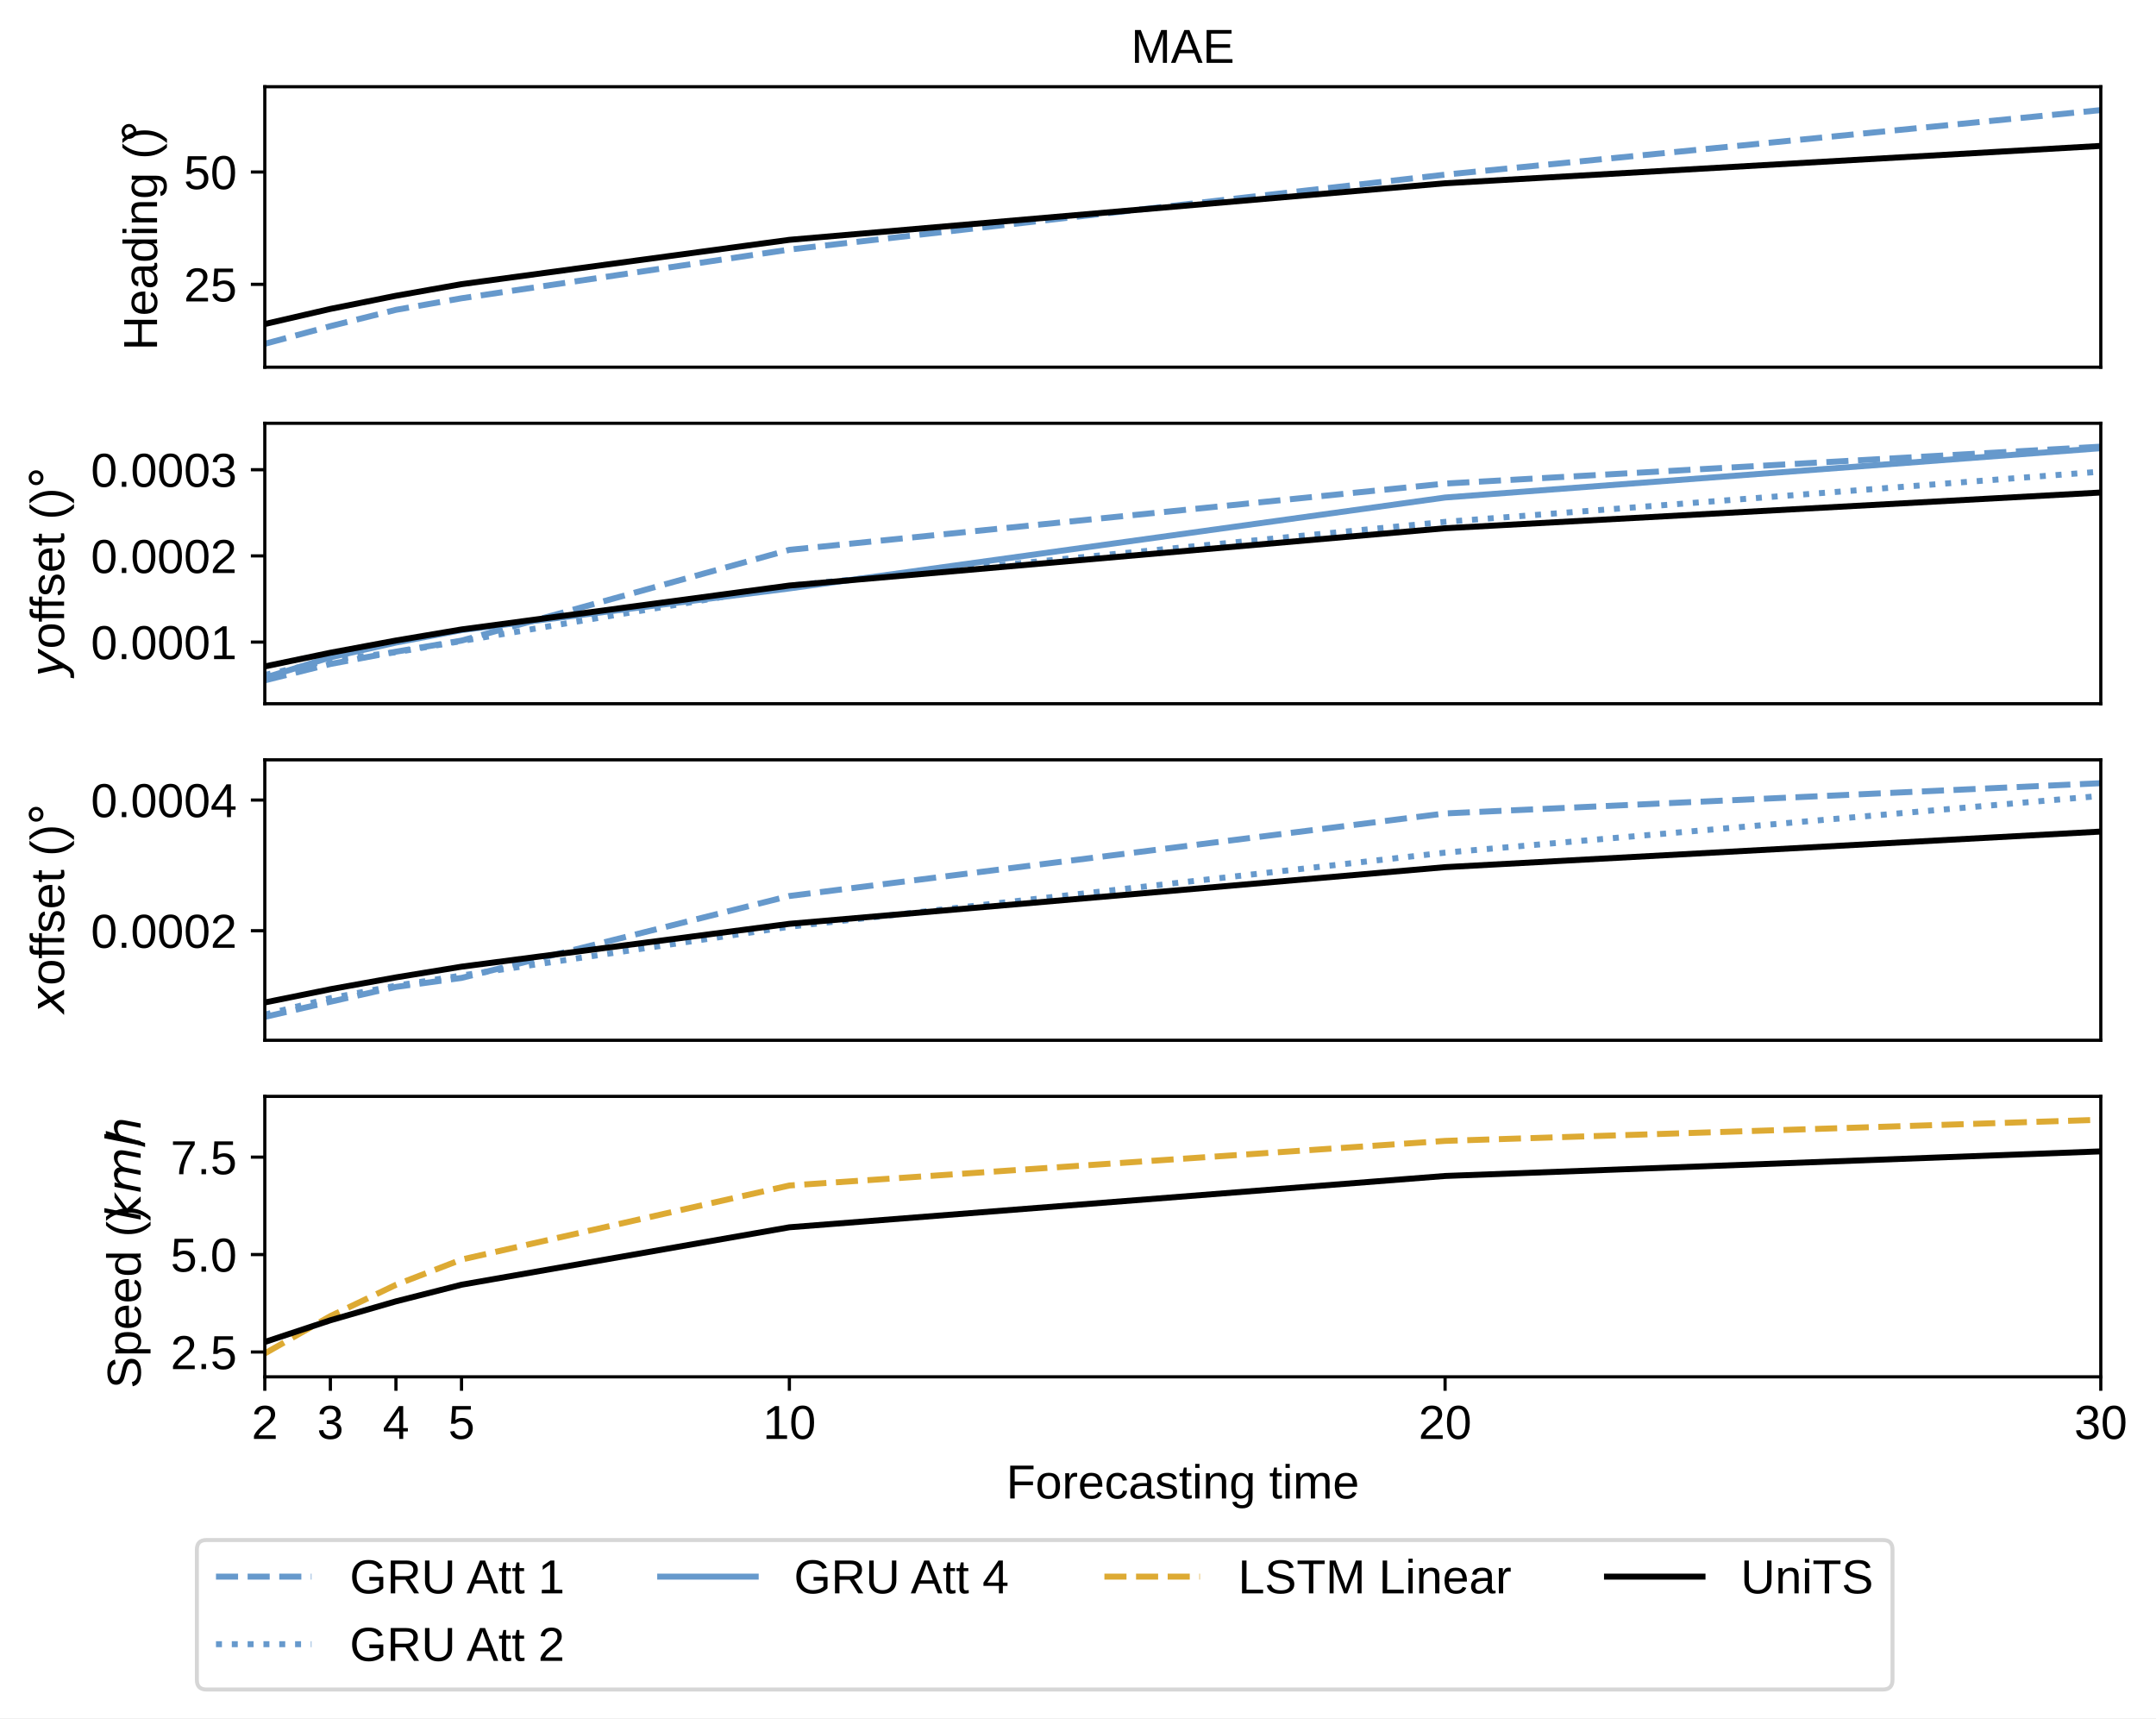
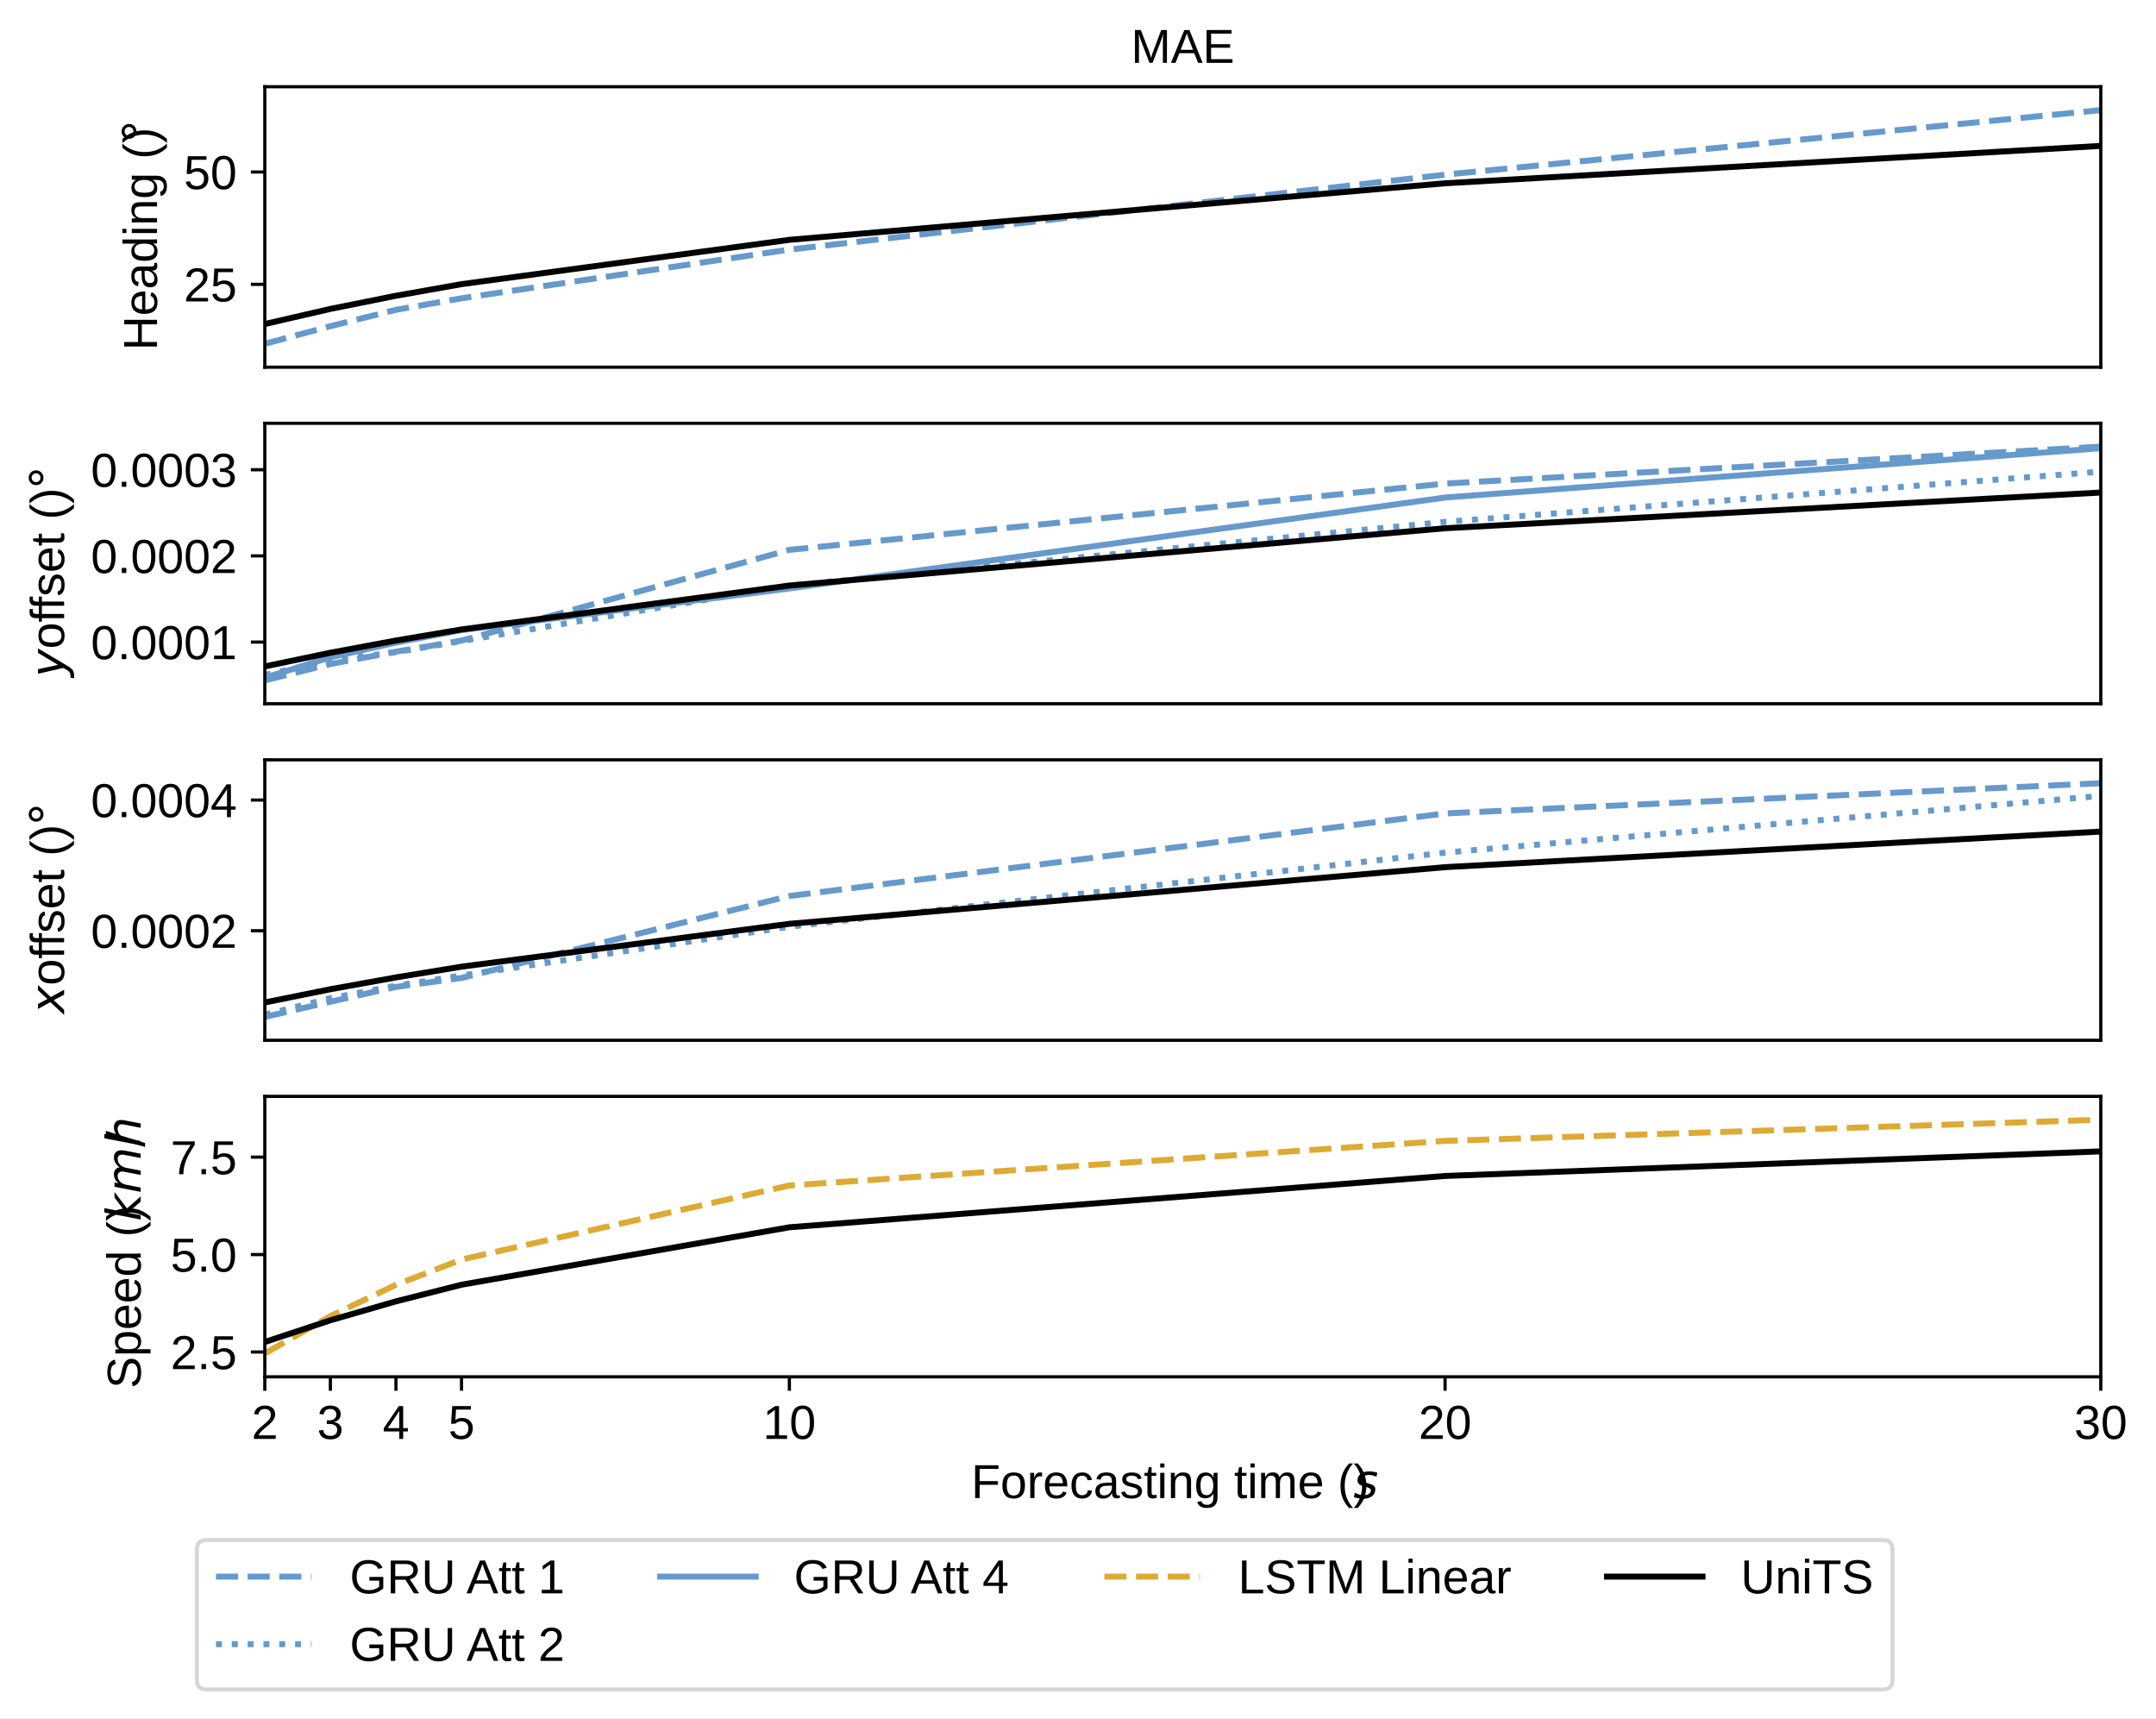
<svg xmlns="http://www.w3.org/2000/svg" xmlns:xlink="http://www.w3.org/1999/xlink" width="541.751pt" height="431.672pt" viewBox="0 0 541.751 431.672" version="1.1">
  <defs>
    <style type="text/css">*{stroke-linejoin: round; stroke-linecap: butt}</style>
  </defs>
  <g id="figure_1">
    <g id="patch_1">
      <path d="M 0 431.672  L 541.751 431.672  L 541.751 0  L 0 0  z " style="fill: #ffffff" />
    </g>
    <g id="axes_1">
      <g id="patch_2">
        <path d="M 66.539 92.252  L 527.878 92.252  L 527.878 21.789  L 66.539 21.789  z " style="fill: #ffffff" />
      </g>
      <g id="matplotlib.axis_1" />
      <g id="matplotlib.axis_2">
        <g id="ytick_1">
          <g id="line2d_1">
            <defs>
-               <path id="mc4a6689b08" d="M 0 0  L -3.5 0  " style="stroke: #000000; stroke-width: 0.8" />
+               <path id="mce0d6836dd" d="M 0 0  L -3.5 0  " style="stroke: #000000; stroke-width: 0.8" />
            </defs>
            <g>
-               <use xlink:href="#mc4a6689b08" x="66.539" y="71.441" style="stroke: #000000; stroke-width: 0.8" />
+               <use xlink:href="#mce0d6836dd" x="66.539" y="71.441" style="stroke: #000000; stroke-width: 0.8" />
            </g>
          </g>
          <g id="text_1">
            <text style="font: 12px 'Arial'; text-anchor: end" x="59.539" y="75.735" transform="rotate(-0 59.53937 75.73534)">25</text>
          </g>
        </g>
        <g id="ytick_2">
          <g id="line2d_2">
            <g>
-               <use xlink:href="#mc4a6689b08" x="66.539" y="43.214" style="stroke: #000000; stroke-width: 0.8" />
+               <use xlink:href="#mce0d6836dd" x="66.539" y="43.214" style="stroke: #000000; stroke-width: 0.8" />
            </g>
          </g>
          <g id="text_2">
            <text style="font: 12px 'Arial'; text-anchor: end" x="59.539" y="47.508" transform="rotate(-0 59.53937 47.50824)">50</text>
          </g>
        </g>
        <g id="text_3">
          <g transform="translate(39.55313 88.04063) rotate(-90)">
            <text>
              <tspan style="font: 12px 'Arial'" x="0 8.666 15.34 22.014 28.688 31.354 38.027 44.701 48.035 58.031" y="-0.094">Heading ()</tspan>
              <tspan style="font: 12px 'DejaVu Sans'" x="52.031" y="-0.094">°</tspan>
            </text>
          </g>
        </g>
      </g>
      <g id="line2d_3">
-         <path d="M 66.539 86.38  L 83.016 81.947  L 99.492 77.84  L 115.969 74.94  L 198.35 62.703  L 363.114 43.88  L 527.878 27.661  " clip-path="url(#pedbf64a36a)" style="fill: none; stroke-dasharray: 5.55,2.4; stroke-dashoffset: 0; stroke: #6699cc; stroke-width: 1.5" />
+         <path d="M 66.539 86.38  L 83.016 81.947  L 99.492 77.84  L 115.969 74.94  L 198.35 62.703  L 363.114 43.88  L 527.878 27.661  " clip-path="url(#pa8a803b1cb)" style="fill: none; stroke-dasharray: 5.55,2.4; stroke-dashoffset: 0; stroke: #6699cc; stroke-width: 1.5" />
      </g>
      <g id="line2d_4">
-         <path d="M 66.539 81.409  L 83.016 77.608  L 99.492 74.307  L 115.969 71.39  L 198.35 60.254  L 363.114 46.047  L 527.878 36.656  " clip-path="url(#pedbf64a36a)" style="fill: none; stroke: #000000; stroke-width: 1.5; stroke-linecap: square" />
+         <path d="M 66.539 81.409  L 83.016 77.608  L 99.492 74.307  L 115.969 71.39  L 198.35 60.254  L 363.114 46.047  L 527.878 36.656  " clip-path="url(#pa8a803b1cb)" style="fill: none; stroke: #000000; stroke-width: 1.5; stroke-linecap: square" />
      </g>
      <g id="patch_3">
        <path d="M 66.539 92.252  L 66.539 21.789  " style="fill: none; stroke: #000000; stroke-width: 0.8; stroke-linejoin: miter; stroke-linecap: square" />
      </g>
      <g id="patch_4">
        <path d="M 527.878 92.252  L 527.878 21.789  " style="fill: none; stroke: #000000; stroke-width: 0.8; stroke-linejoin: miter; stroke-linecap: square" />
      </g>
      <g id="patch_5">
        <path d="M 66.539 92.252  L 527.878 92.252  " style="fill: none; stroke: #000000; stroke-width: 0.8; stroke-linejoin: miter; stroke-linecap: square" />
      </g>
      <g id="patch_6">
        <path d="M 66.539 21.789  L 527.878 21.789  " style="fill: none; stroke: #000000; stroke-width: 0.8; stroke-linejoin: miter; stroke-linecap: square" />
      </g>
      <g id="text_4">
        <text style="font: 12px 'Arial'; text-anchor: middle" x="297.209" y="15.789" transform="rotate(-0 297.2087 15.78937)">MAE</text>
      </g>
    </g>
    <g id="axes_2">
      <g id="patch_7">
        <path d="M 66.539 176.807  L 527.878 176.807  L 527.878 106.344  L 66.539 106.344  z " style="fill: #ffffff" />
      </g>
      <g id="matplotlib.axis_3" />
      <g id="matplotlib.axis_4">
        <g id="ytick_3">
          <g id="line2d_5">
            <g>
-               <use xlink:href="#mc4a6689b08" x="66.539" y="161.317" style="stroke: #000000; stroke-width: 0.8" />
+               <use xlink:href="#mce0d6836dd" x="66.539" y="161.317" style="stroke: #000000; stroke-width: 0.8" />
            </g>
          </g>
          <g id="text_5">
            <text style="font: 12px 'Arial'; text-anchor: end" x="59.539" y="165.611" transform="rotate(-0 59.53937 165.6114)">0.0001</text>
          </g>
        </g>
        <g id="ytick_4">
          <g id="line2d_6">
            <g>
-               <use xlink:href="#mc4a6689b08" x="66.539" y="139.665" style="stroke: #000000; stroke-width: 0.8" />
+               <use xlink:href="#mce0d6836dd" x="66.539" y="139.665" style="stroke: #000000; stroke-width: 0.8" />
            </g>
          </g>
          <g id="text_6">
            <text style="font: 12px 'Arial'; text-anchor: end" x="59.539" y="143.959" transform="rotate(-0 59.53937 143.9594)">0.0002</text>
          </g>
        </g>
        <g id="ytick_5">
          <g id="line2d_7">
            <g>
-               <use xlink:href="#mc4a6689b08" x="66.539" y="118.013" style="stroke: #000000; stroke-width: 0.8" />
+               <use xlink:href="#mce0d6836dd" x="66.539" y="118.013" style="stroke: #000000; stroke-width: 0.8" />
            </g>
          </g>
          <g id="text_7">
            <text style="font: 12px 'Arial'; text-anchor: end" x="59.539" y="122.308" transform="rotate(-0 59.53937 122.3075)">0.0003</text>
          </g>
        </g>
        <g id="text_8">
          <g transform="translate(16.2 170.1356) rotate(-90)">
            <text>
              <tspan style="font: oblique 12px 'DejaVu Sans'" x="0" y="-0.094">y</tspan>
              <tspan style="font: 12px 'Arial'" x="7.102 10.436 17.109 20.443 23.777 29.777 36.451 39.785 43.119 53.115" y="-0.094"> offset ()</tspan>
              <tspan style="font: 12px 'DejaVu Sans'" x="47.115" y="-0.094">°</tspan>
            </text>
          </g>
        </g>
      </g>
      <g id="line2d_8">
-         <path d="M 66.539 170.935  L 83.016 166.83  L 99.492 163.731  L 115.969 160.947  L 198.35 138.147  L 363.114 121.497  L 527.878 112.216  " clip-path="url(#p0e9ae5b7f4)" style="fill: none; stroke-dasharray: 5.55,2.4; stroke-dashoffset: 0; stroke: #6699cc; stroke-width: 1.5" />
+         <path d="M 66.539 170.935  L 83.016 166.83  L 99.492 163.731  L 115.969 160.947  L 198.35 138.147  L 363.114 121.497  L 527.878 112.216  " clip-path="url(#pf8be93e997)" style="fill: none; stroke-dasharray: 5.55,2.4; stroke-dashoffset: 0; stroke: #6699cc; stroke-width: 1.5" />
      </g>
      <g id="line2d_9">
-         <path d="M 66.539 169.572  L 83.016 165.828  L 99.492 163.879  L 115.969 161.061  L 198.35 147.143  L 363.114 131.116  L 527.878 118.497  " clip-path="url(#p0e9ae5b7f4)" style="fill: none; stroke-dasharray: 1.5,2.475; stroke-dashoffset: 0; stroke: #6699cc; stroke-width: 1.5" />
+         <path d="M 66.539 169.572  L 83.016 165.828  L 99.492 163.879  L 115.969 161.061  L 198.35 147.143  L 363.114 131.116  L 527.878 118.497  " clip-path="url(#pf8be93e997)" style="fill: none; stroke-dasharray: 1.5,2.475; stroke-dashoffset: 0; stroke: #6699cc; stroke-width: 1.5" />
      </g>
      <g id="line2d_10">
-         <path d="M 66.539 170.275  L 83.016 165.146  L 99.492 161.442  L 115.969 158.311  L 198.35 147.842  L 363.114 124.998  L 527.878 112.61  " clip-path="url(#p0e9ae5b7f4)" style="fill: none; stroke: #6699cc; stroke-width: 1.5; stroke-linecap: square" />
+         <path d="M 66.539 170.275  L 83.016 165.146  L 99.492 161.442  L 115.969 158.311  L 198.35 147.842  L 363.114 124.998  L 527.878 112.61  " clip-path="url(#pf8be93e997)" style="fill: none; stroke: #6699cc; stroke-width: 1.5; stroke-linecap: square" />
      </g>
      <g id="line2d_11">
-         <path d="M 66.539 167.431  L 83.016 163.994  L 99.492 160.924  L 115.969 158.143  L 198.35 147.11  L 363.114 132.716  L 527.878 123.74  " clip-path="url(#p0e9ae5b7f4)" style="fill: none; stroke: #000000; stroke-width: 1.5; stroke-linecap: square" />
+         <path d="M 66.539 167.431  L 83.016 163.994  L 99.492 160.924  L 115.969 158.143  L 198.35 147.11  L 363.114 132.716  L 527.878 123.74  " clip-path="url(#pf8be93e997)" style="fill: none; stroke: #000000; stroke-width: 1.5; stroke-linecap: square" />
      </g>
      <g id="patch_8">
        <path d="M 66.539 176.807  L 66.539 106.344  " style="fill: none; stroke: #000000; stroke-width: 0.8; stroke-linejoin: miter; stroke-linecap: square" />
      </g>
      <g id="patch_9">
        <path d="M 527.878 176.807  L 527.878 106.344  " style="fill: none; stroke: #000000; stroke-width: 0.8; stroke-linejoin: miter; stroke-linecap: square" />
      </g>
      <g id="patch_10">
        <path d="M 66.539 176.807  L 527.878 176.807  " style="fill: none; stroke: #000000; stroke-width: 0.8; stroke-linejoin: miter; stroke-linecap: square" />
      </g>
      <g id="patch_11">
        <path d="M 66.539 106.344  L 527.878 106.344  " style="fill: none; stroke: #000000; stroke-width: 0.8; stroke-linejoin: miter; stroke-linecap: square" />
      </g>
    </g>
    <g id="axes_3">
      <g id="patch_12">
        <path d="M 66.539 261.362  L 527.878 261.362  L 527.878 190.899  L 66.539 190.899  z " style="fill: #ffffff" />
      </g>
      <g id="matplotlib.axis_5" />
      <g id="matplotlib.axis_6">
        <g id="ytick_6">
          <g id="line2d_12">
            <g>
-               <use xlink:href="#mc4a6689b08" x="66.539" y="233.832" style="stroke: #000000; stroke-width: 0.8" />
+               <use xlink:href="#mce0d6836dd" x="66.539" y="233.832" style="stroke: #000000; stroke-width: 0.8" />
            </g>
          </g>
          <g id="text_9">
            <text style="font: 12px 'Arial'; text-anchor: end" x="59.539" y="238.127" transform="rotate(-0 59.53937 238.1268)">0.0002</text>
          </g>
        </g>
        <g id="ytick_7">
          <g id="line2d_13">
            <g>
-               <use xlink:href="#mc4a6689b08" x="66.539" y="201.004" style="stroke: #000000; stroke-width: 0.8" />
+               <use xlink:href="#mce0d6836dd" x="66.539" y="201.004" style="stroke: #000000; stroke-width: 0.8" />
            </g>
          </g>
          <g id="text_10">
            <text style="font: 12px 'Arial'; text-anchor: end" x="59.539" y="205.298" transform="rotate(-0 59.53937 205.2982)">0.0004</text>
          </g>
        </g>
        <g id="text_11">
          <g transform="translate(16.2 254.6907) rotate(-90)">
            <text>
              <tspan style="font: oblique 12px 'DejaVu Sans'" x="0" y="-0.094">x</tspan>
              <tspan style="font: 12px 'Arial'" x="7.102 10.436 17.109 20.443 23.777 29.777 36.451 39.785 43.119 53.115" y="-0.094"> offset ()</tspan>
              <tspan style="font: 12px 'DejaVu Sans'" x="47.115" y="-0.094">°</tspan>
            </text>
          </g>
        </g>
      </g>
      <g id="line2d_14">
-         <path d="M 66.539 255.49  L 83.016 251.68  L 99.492 247.957  L 115.969 245.695  L 198.35 225.112  L 363.114 204.368  L 527.878 196.771  " clip-path="url(#p61f1d9eab6)" style="fill: none; stroke-dasharray: 5.55,2.4; stroke-dashoffset: 0; stroke: #6699cc; stroke-width: 1.5" />
+         <path d="M 66.539 255.49  L 83.016 251.68  L 99.492 247.957  L 115.969 245.695  L 198.35 225.112  L 363.114 204.368  L 527.878 196.771  " clip-path="url(#p2ec02c9727)" style="fill: none; stroke-dasharray: 5.55,2.4; stroke-dashoffset: 0; stroke: #6699cc; stroke-width: 1.5" />
      </g>
      <g id="line2d_15">
-         <path d="M 66.539 254.922  L 83.016 250.789  L 99.492 247.651  L 115.969 245.097  L 198.35 232.837  L 363.114 214.217  L 527.878 199.963  " clip-path="url(#p61f1d9eab6)" style="fill: none; stroke-dasharray: 1.5,2.475; stroke-dashoffset: 0; stroke: #6699cc; stroke-width: 1.5" />
+         <path d="M 66.539 254.922  L 83.016 250.789  L 99.492 247.651  L 115.969 245.097  L 198.35 232.837  L 363.114 214.217  L 527.878 199.963  " clip-path="url(#p2ec02c9727)" style="fill: none; stroke-dasharray: 1.5,2.475; stroke-dashoffset: 0; stroke: #6699cc; stroke-width: 1.5" />
      </g>
      <g id="line2d_16">
-         <path d="M 66.539 251.864  L 83.016 248.535  L 99.492 245.563  L 115.969 242.869  L 198.35 232.103  L 363.114 217.866  L 527.878 208.924  " clip-path="url(#p61f1d9eab6)" style="fill: none; stroke: #000000; stroke-width: 1.5; stroke-linecap: square" />
+         <path d="M 66.539 251.864  L 83.016 248.535  L 99.492 245.563  L 115.969 242.869  L 198.35 232.103  L 363.114 217.866  L 527.878 208.924  " clip-path="url(#p2ec02c9727)" style="fill: none; stroke: #000000; stroke-width: 1.5; stroke-linecap: square" />
      </g>
      <g id="patch_13">
        <path d="M 66.539 261.362  L 66.539 190.899  " style="fill: none; stroke: #000000; stroke-width: 0.8; stroke-linejoin: miter; stroke-linecap: square" />
      </g>
      <g id="patch_14">
        <path d="M 527.878 261.362  L 527.878 190.899  " style="fill: none; stroke: #000000; stroke-width: 0.8; stroke-linejoin: miter; stroke-linecap: square" />
      </g>
      <g id="patch_15">
        <path d="M 66.539 261.362  L 527.878 261.362  " style="fill: none; stroke: #000000; stroke-width: 0.8; stroke-linejoin: miter; stroke-linecap: square" />
      </g>
      <g id="patch_16">
        <path d="M 66.539 190.899  L 527.878 190.899  " style="fill: none; stroke: #000000; stroke-width: 0.8; stroke-linejoin: miter; stroke-linecap: square" />
      </g>
    </g>
    <g id="axes_4">
      <g id="patch_17">
        <path d="M 66.539 345.917  L 527.878 345.917  L 527.878 275.454  L 66.539 275.454  z " style="fill: #ffffff" />
      </g>
      <g id="matplotlib.axis_7">
        <g id="xtick_1">
          <g id="line2d_17">
            <defs>
-               <path id="mb674f36069" d="M 0 0  L 0 3.5  " style="stroke: #000000; stroke-width: 0.8" />
+               <path id="mf9ee83546d" d="M 0 0  L 0 3.5  " style="stroke: #000000; stroke-width: 0.8" />
            </defs>
            <g>
-               <use xlink:href="#mb674f36069" x="66.539" y="345.917" style="stroke: #000000; stroke-width: 0.8" />
+               <use xlink:href="#mf9ee83546d" x="66.539" y="345.917" style="stroke: #000000; stroke-width: 0.8" />
            </g>
          </g>
          <g id="text_12">
            <text style="font: 12px 'Arial'; text-anchor: middle" x="66.539" y="361.506" transform="rotate(-0 66.53938 361.5063)">2</text>
          </g>
        </g>
        <g id="xtick_2">
          <g id="line2d_18">
            <g>
-               <use xlink:href="#mb674f36069" x="83.016" y="345.917" style="stroke: #000000; stroke-width: 0.8" />
+               <use xlink:href="#mf9ee83546d" x="83.016" y="345.917" style="stroke: #000000; stroke-width: 0.8" />
            </g>
          </g>
          <g id="text_13">
            <text style="font: 12px 'Arial'; text-anchor: middle" x="83.016" y="361.506" transform="rotate(-0 83.01575 361.5063)">3</text>
          </g>
        </g>
        <g id="xtick_3">
          <g id="line2d_19">
            <g>
-               <use xlink:href="#mb674f36069" x="99.492" y="345.917" style="stroke: #000000; stroke-width: 0.8" />
+               <use xlink:href="#mf9ee83546d" x="99.492" y="345.917" style="stroke: #000000; stroke-width: 0.8" />
            </g>
          </g>
          <g id="text_14">
            <text style="font: 12px 'Arial'; text-anchor: middle" x="99.492" y="361.506" transform="rotate(-0 99.49213 361.5063)">4</text>
          </g>
        </g>
        <g id="xtick_4">
          <g id="line2d_20">
            <g>
-               <use xlink:href="#mb674f36069" x="115.969" y="345.917" style="stroke: #000000; stroke-width: 0.8" />
+               <use xlink:href="#mf9ee83546d" x="115.969" y="345.917" style="stroke: #000000; stroke-width: 0.8" />
            </g>
          </g>
          <g id="text_15">
            <text style="font: 12px 'Arial'; text-anchor: middle" x="115.969" y="361.506" transform="rotate(-0 115.9685 361.5063)">5</text>
          </g>
        </g>
        <g id="xtick_5">
          <g id="line2d_21">
            <g>
-               <use xlink:href="#mb674f36069" x="198.35" y="345.917" style="stroke: #000000; stroke-width: 0.8" />
+               <use xlink:href="#mf9ee83546d" x="198.35" y="345.917" style="stroke: #000000; stroke-width: 0.8" />
            </g>
          </g>
          <g id="text_16">
            <text style="font: 12px 'Arial'; text-anchor: middle" x="198.35" y="361.506" transform="rotate(-0 198.3504 361.5063)">10</text>
          </g>
        </g>
        <g id="xtick_6">
          <g id="line2d_22">
            <g>
-               <use xlink:href="#mb674f36069" x="363.114" y="345.917" style="stroke: #000000; stroke-width: 0.8" />
+               <use xlink:href="#mf9ee83546d" x="363.114" y="345.917" style="stroke: #000000; stroke-width: 0.8" />
            </g>
          </g>
          <g id="text_17">
            <text style="font: 12px 'Arial'; text-anchor: middle" x="363.114" y="361.506" transform="rotate(-0 363.1142 361.5063)">20</text>
          </g>
        </g>
        <g id="xtick_7">
          <g id="line2d_23">
            <g>
-               <use xlink:href="#mb674f36069" x="527.878" y="345.917" style="stroke: #000000; stroke-width: 0.8" />
+               <use xlink:href="#mf9ee83546d" x="527.878" y="345.917" style="stroke: #000000; stroke-width: 0.8" />
            </g>
          </g>
          <g id="text_18">
            <text style="font: 12px 'Arial'; text-anchor: middle" x="527.878" y="361.506" transform="rotate(-0 527.878 361.5063)">30</text>
          </g>
        </g>
        <g id="text_19">
-           <text style="font: 12px 'Arial'; text-anchor: middle" x="297.209" y="376.481" transform="rotate(-0 297.2087 376.4807)">Forecasting time</text>
+           <g transform="translate(244.0487 376.6513)">
+             <text>
+               <tspan style="font: 12px 'Arial'" x="0 7.33 14.004 18 24.674 30.674 37.348 43.348 46.682 49.348 56.021 62.695 66.029 69.363 72.029 82.025 88.699 92.033 102.281" y="-0.266">Forecasting time ()</tspan>
+               <tspan style="font: oblique 12px 'DejaVu Sans'" x="96.029" y="-0.266">s</tspan>
+             </text>
+           </g>
        </g>
      </g>
      <g id="matplotlib.axis_8">
        <g id="ytick_8">
          <g id="line2d_24">
            <g>
-               <use xlink:href="#mc4a6689b08" x="66.539" y="339.679" style="stroke: #000000; stroke-width: 0.8" />
+               <use xlink:href="#mce0d6836dd" x="66.539" y="339.679" style="stroke: #000000; stroke-width: 0.8" />
            </g>
          </g>
          <g id="text_20">
            <text style="font: 12px 'Arial'; text-anchor: end" x="59.539" y="343.974" transform="rotate(-0 59.53937 343.9736)">2.5</text>
          </g>
        </g>
        <g id="ytick_9">
          <g id="line2d_25">
            <g>
-               <use xlink:href="#mc4a6689b08" x="66.539" y="315.198" style="stroke: #000000; stroke-width: 0.8" />
+               <use xlink:href="#mce0d6836dd" x="66.539" y="315.198" style="stroke: #000000; stroke-width: 0.8" />
            </g>
          </g>
          <g id="text_21">
            <text style="font: 12px 'Arial'; text-anchor: end" x="59.539" y="319.493" transform="rotate(-0 59.53937 319.4929)">5.0</text>
          </g>
        </g>
        <g id="ytick_10">
          <g id="line2d_26">
            <g>
-               <use xlink:href="#mc4a6689b08" x="66.539" y="290.718" style="stroke: #000000; stroke-width: 0.8" />
+               <use xlink:href="#mce0d6836dd" x="66.539" y="290.718" style="stroke: #000000; stroke-width: 0.8" />
            </g>
          </g>
          <g id="text_22">
            <text style="font: 12px 'Arial'; text-anchor: end" x="59.539" y="295.012" transform="rotate(-0 59.53937 295.0123)">7.5</text>
          </g>
        </g>
        <g id="text_23">
          <g transform="translate(36.21937 348.8457) rotate(-90)">
            <text>
              <tspan style="font: 12px 'Arial'" x="0 8.004 14.678 21.352 28.025 34.699 38.033 72.316" y="-0.875">Speed ()</tspan>
              <tspan style="font: oblique 12px 'DejaVu Sans'" x="42.029 48.979 64.711" y="-0.875">kmh</tspan>
              <tspan style="font: 12px 'DejaVu Sans'" x="60.668" y="-0.875">/</tspan>
            </text>
          </g>
        </g>
      </g>
      <g id="line2d_27">
-         <path d="M 66.539 340.045  L 83.016 330.663  L 99.492 322.796  L 115.969 316.452  L 198.35 297.845  L 363.114 286.639  L 527.878 281.326  " clip-path="url(#p14fc353d0f)" style="fill: none; stroke-dasharray: 5.55,2.4; stroke-dashoffset: 0; stroke: #ddaa33; stroke-width: 1.5" />
+         <path d="M 66.539 340.045  L 83.016 330.663  L 99.492 322.796  L 115.969 316.452  L 198.35 297.845  L 363.114 286.639  L 527.878 281.326  " clip-path="url(#pc06ec708a1)" style="fill: none; stroke-dasharray: 5.55,2.4; stroke-dashoffset: 0; stroke: #ddaa33; stroke-width: 1.5" />
      </g>
      <g id="line2d_28">
-         <path d="M 66.539 337.16  L 83.016 331.712  L 99.492 326.954  L 115.969 322.775  L 198.35 308.346  L 363.114 295.452  L 527.878 289.272  " clip-path="url(#p14fc353d0f)" style="fill: none; stroke: #000000; stroke-width: 1.5; stroke-linecap: square" />
+         <path d="M 66.539 337.16  L 83.016 331.712  L 99.492 326.954  L 115.969 322.775  L 198.35 308.346  L 363.114 295.452  L 527.878 289.272  " clip-path="url(#pc06ec708a1)" style="fill: none; stroke: #000000; stroke-width: 1.5; stroke-linecap: square" />
      </g>
      <g id="line2d_29">
-         <path d="M 33.587 351.789  " clip-path="url(#p14fc353d0f)" style="fill: none; stroke-dasharray: 5.55,2.4; stroke-dashoffset: 0; stroke: #6699cc; stroke-width: 1.5" />
+         <path d="M 33.587 351.789  " clip-path="url(#pc06ec708a1)" style="fill: none; stroke-dasharray: 5.55,2.4; stroke-dashoffset: 0; stroke: #6699cc; stroke-width: 1.5" />
      </g>
      <g id="line2d_30">
-         <path d="M 33.587 351.789  " clip-path="url(#p14fc353d0f)" style="fill: none; stroke-dasharray: 1.5,2.475; stroke-dashoffset: 0; stroke: #6699cc; stroke-width: 1.5" />
+         <path d="M 33.587 351.789  " clip-path="url(#pc06ec708a1)" style="fill: none; stroke-dasharray: 1.5,2.475; stroke-dashoffset: 0; stroke: #6699cc; stroke-width: 1.5" />
      </g>
      <g id="line2d_31">
-         <path d="M 33.587 351.789  " clip-path="url(#p14fc353d0f)" style="fill: none; stroke: #6699cc; stroke-width: 1.5; stroke-linecap: square" />
+         <path d="M 33.587 351.789  " clip-path="url(#pc06ec708a1)" style="fill: none; stroke: #6699cc; stroke-width: 1.5; stroke-linecap: square" />
      </g>
      <g id="line2d_32">
-         <path d="M 33.587 351.789  " clip-path="url(#p14fc353d0f)" style="fill: none; stroke-dasharray: 5.55,2.4; stroke-dashoffset: 0; stroke: #ddaa33; stroke-width: 1.5" />
+         <path d="M 33.587 351.789  " clip-path="url(#pc06ec708a1)" style="fill: none; stroke-dasharray: 5.55,2.4; stroke-dashoffset: 0; stroke: #ddaa33; stroke-width: 1.5" />
      </g>
      <g id="line2d_33">
-         <path d="M 33.587 351.789  " clip-path="url(#p14fc353d0f)" style="fill: none; stroke: #000000; stroke-width: 1.5; stroke-linecap: square" />
+         <path d="M 33.587 351.789  " clip-path="url(#pc06ec708a1)" style="fill: none; stroke: #000000; stroke-width: 1.5; stroke-linecap: square" />
      </g>
      <g id="patch_18">
        <path d="M 66.539 345.917  L 66.539 275.454  " style="fill: none; stroke: #000000; stroke-width: 0.8; stroke-linejoin: miter; stroke-linecap: square" />
      </g>
      <g id="patch_19">
        <path d="M 527.878 345.917  L 527.878 275.454  " style="fill: none; stroke: #000000; stroke-width: 0.8; stroke-linejoin: miter; stroke-linecap: square" />
      </g>
      <g id="patch_20">
        <path d="M 66.539 345.917  L 527.878 345.917  " style="fill: none; stroke: #000000; stroke-width: 0.8; stroke-linejoin: miter; stroke-linecap: square" />
      </g>
      <g id="patch_21">
        <path d="M 66.539 275.454  L 527.878 275.454  " style="fill: none; stroke: #000000; stroke-width: 0.8; stroke-linejoin: miter; stroke-linecap: square" />
      </g>
      <g id="legend_1">
        <g id="patch_22">
          <path d="M 51.872 424.472  L 473.14 424.472  Q 475.54 424.472 475.54 422.072  L 475.54 389.323  Q 475.54 386.923 473.14 386.923  L 51.872 386.923  Q 49.472 386.923 49.472 389.323  L 49.472 422.072  Q 49.472 424.472 51.872 424.472  z " style="fill: #ffffff; opacity: 0.8; stroke: #cccccc; stroke-linejoin: miter" />
        </g>
        <g id="line2d_34">
          <path d="M 54.272 396.113  L 66.272 396.113  L 78.272 396.113  " style="fill: none; stroke-dasharray: 5.55,2.4; stroke-dashoffset: 0; stroke: #6699cc; stroke-width: 1.5" />
        </g>
        <g id="text_24">
          <text style="font: 12px 'Arial'; text-anchor: start" x="87.872" y="400.313" transform="rotate(-0 87.87245 400.3126)">GRU Att 1</text>
        </g>
        <g id="line2d_35">
          <path d="M 54.272 413.087  L 66.272 413.087  L 78.272 413.087  " style="fill: none; stroke-dasharray: 1.5,2.475; stroke-dashoffset: 0; stroke: #6699cc; stroke-width: 1.5" />
        </g>
        <g id="text_25">
          <text style="font: 12px 'Arial'; text-anchor: start" x="87.872" y="417.287" transform="rotate(-0 87.87245 417.2869)">GRU Att 2</text>
        </g>
        <g id="line2d_36">
          <path d="M 165.891 396.113  L 177.891 396.113  L 189.891 396.113  " style="fill: none; stroke: #6699cc; stroke-width: 1.5; stroke-linecap: square" />
        </g>
        <g id="text_26">
          <text style="font: 12px 'Arial'; text-anchor: start" x="199.491" y="400.313" transform="rotate(-0 199.4912 400.3126)">GRU Att 4</text>
        </g>
        <g id="line2d_37">
          <path d="M 277.51 396.113  L 289.51 396.113  L 301.51 396.113  " style="fill: none; stroke-dasharray: 5.55,2.4; stroke-dashoffset: 0; stroke: #ddaa33; stroke-width: 1.5" />
        </g>
        <g id="text_27">
          <text style="font: 12px 'Arial'; text-anchor: start" x="311.11" y="400.313" transform="rotate(-0 311.1099 400.3126)">LSTM Linear</text>
        </g>
        <g id="line2d_38">
          <path d="M 403.801 396.113  L 415.801 396.113  L 427.801 396.113  " style="fill: none; stroke: #000000; stroke-width: 1.5; stroke-linecap: square" />
        </g>
        <g id="text_28">
          <text style="font: 12px 'Arial'; text-anchor: start" x="437.401" y="400.313" transform="rotate(-0 437.4006 400.3126)">UniTS</text>
        </g>
      </g>
    </g>
  </g>
  <defs>
-     <clipPath id="pedbf64a36a">
+     <clipPath id="pa8a803b1cb">
      <rect x="66.539" y="21.789" width="461.339" height="70.463" />
    </clipPath>
-     <clipPath id="p0e9ae5b7f4">
+     <clipPath id="pf8be93e997">
      <rect x="66.539" y="106.344" width="461.339" height="70.463" />
    </clipPath>
-     <clipPath id="p61f1d9eab6">
+     <clipPath id="p2ec02c9727">
      <rect x="66.539" y="190.899" width="461.339" height="70.463" />
    </clipPath>
-     <clipPath id="p14fc353d0f">
+     <clipPath id="pc06ec708a1">
      <rect x="66.539" y="275.454" width="461.339" height="70.463" />
    </clipPath>
  </defs>
</svg>
